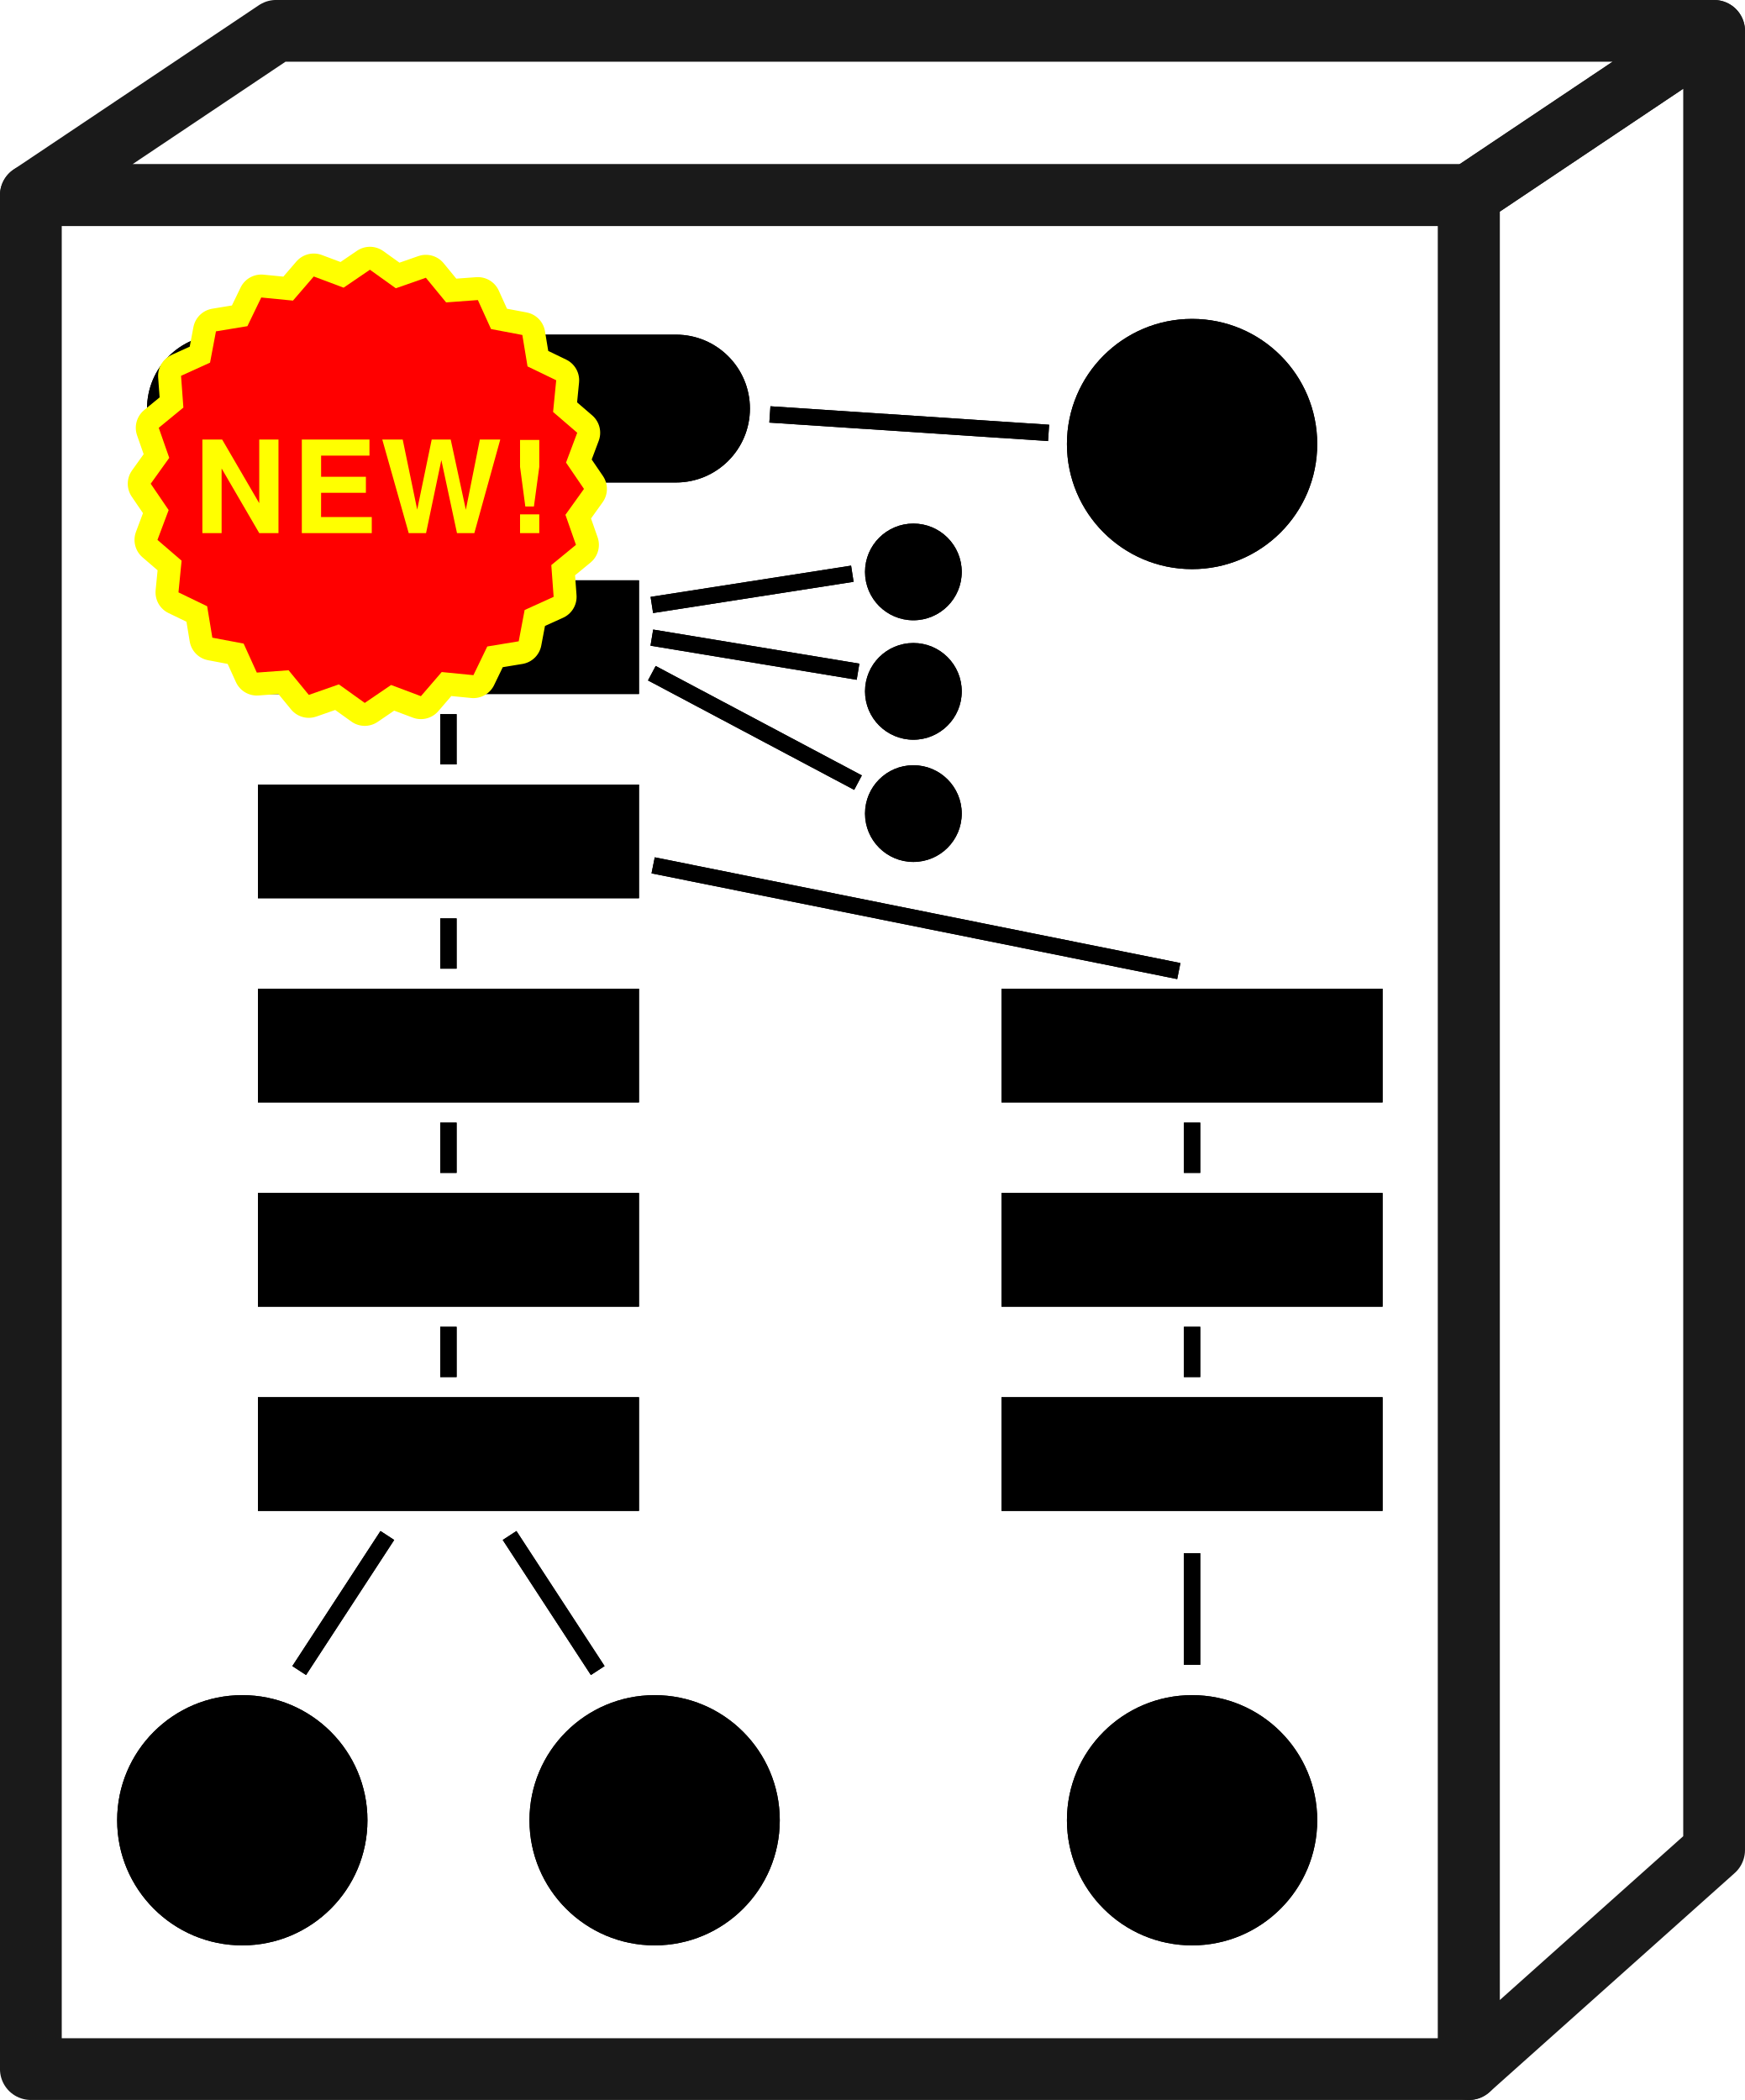
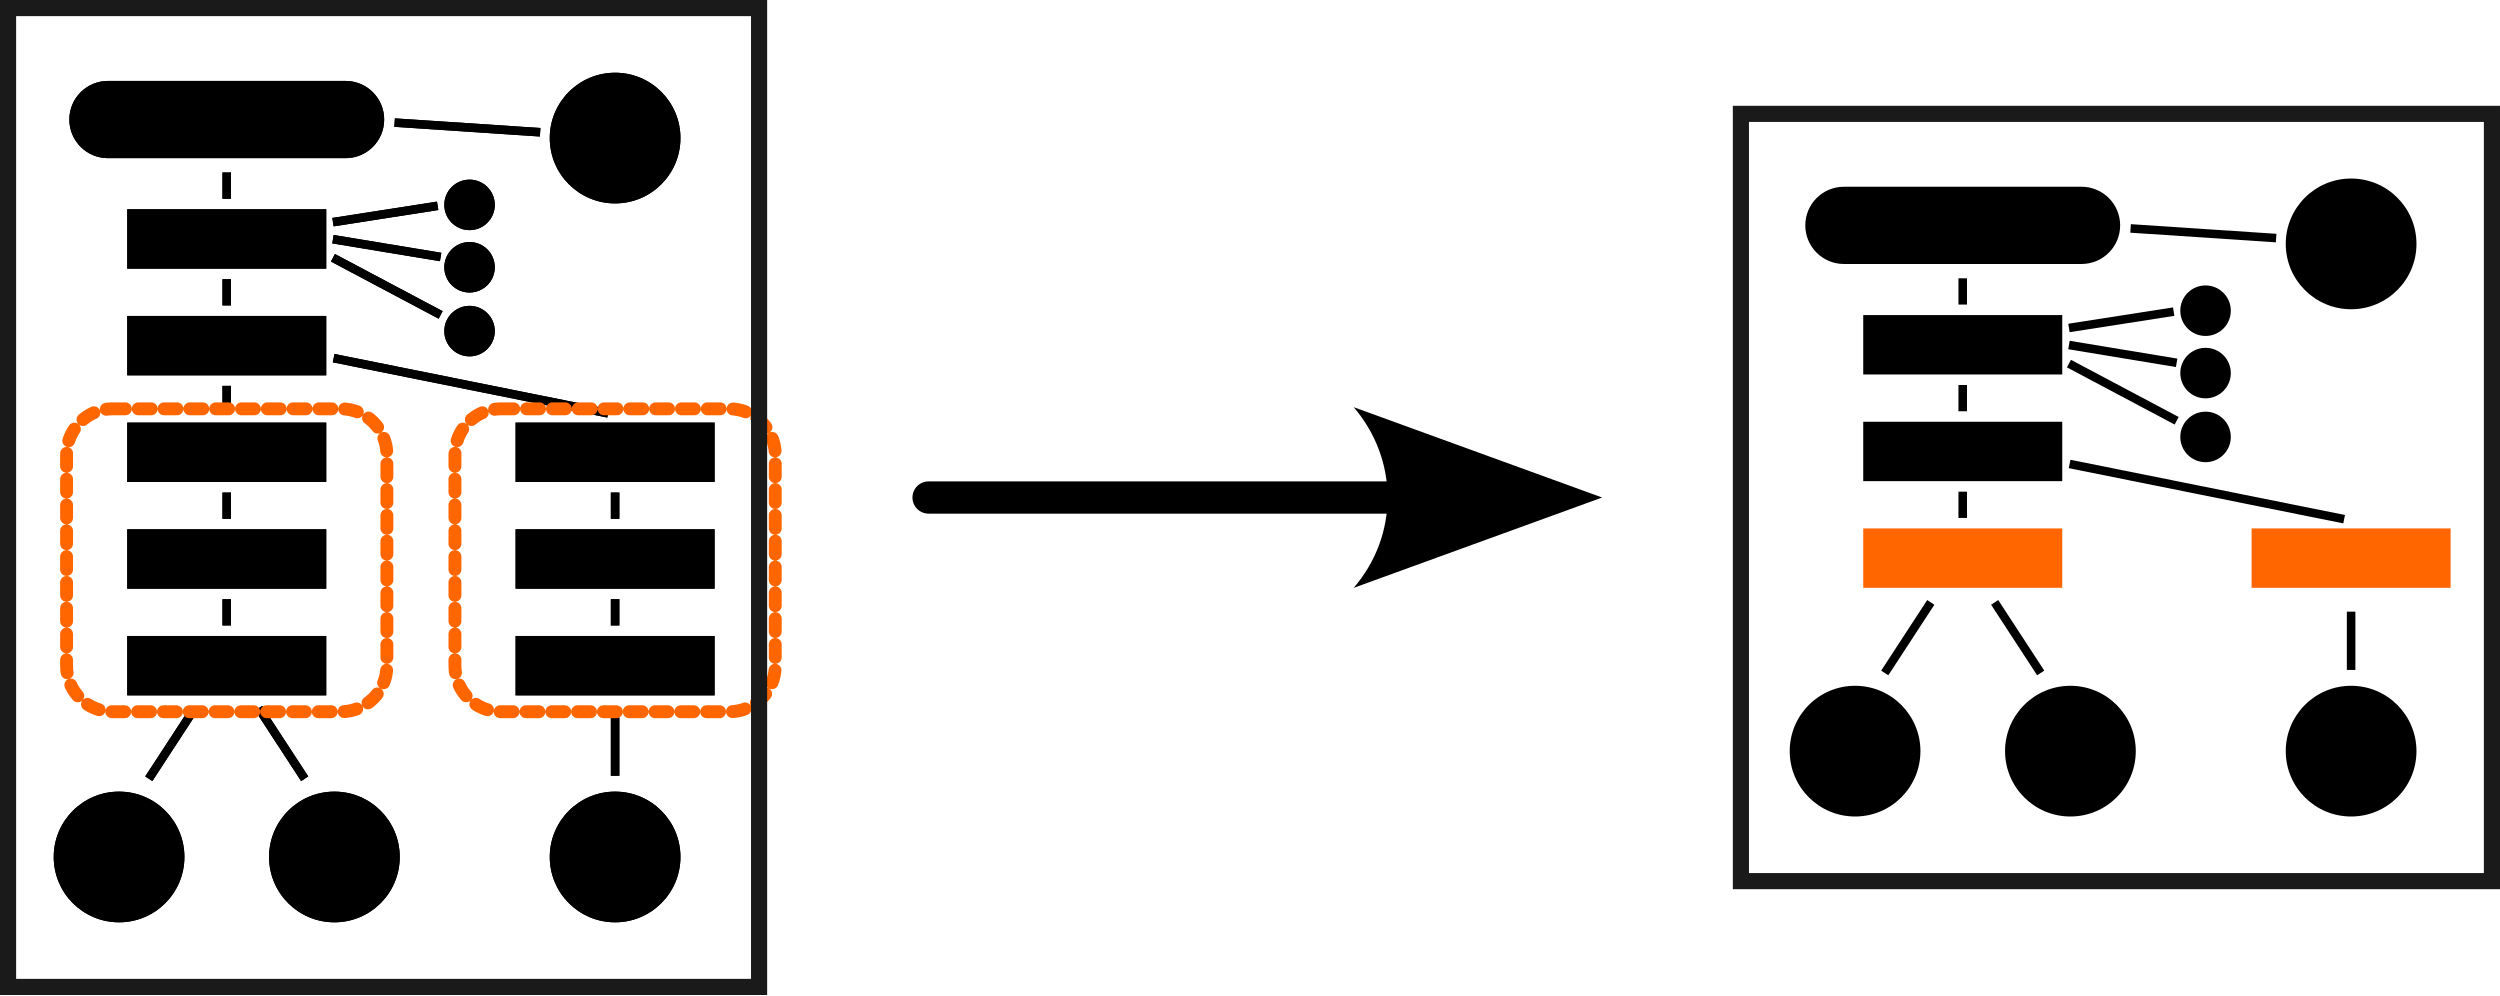
- <svg xmlns="http://www.w3.org/2000/svg" width="28.249mm" height="34.003mm" viewBox="0 0 28.249 34.003" version="1.1" id="svg1">
-   <defs id="defs1" />
-   <g id="layer1" transform="translate(-79.11041,-94.97153)">
-     <path style="fill:none;stroke:#1a1a1a;stroke-width:1;stroke-linecap:round;stroke-linejoin:round;stroke-dasharray:none;paint-order:markers stroke fill" d="M 79.61,98.131 V 128.474 H 102.89 V 98.131 Z" id="path147" />
-     <rect style="fill:#000000;stroke:none;stroke-width:1;stroke-linecap:round;stroke-linejoin:miter;stroke-dasharray:none;paint-order:markers stroke fill" id="rect156" width="9.76" height="2.394" x="81.491" y="100.39" ry="1.197" />
-     <rect style="fill:#000000;stroke:none;stroke-width:1;stroke-linecap:round;stroke-linejoin:miter;stroke-dasharray:none;paint-order:markers stroke fill" id="rect159" width="6.169" height="1.841" x="83.286" y="104.368" />
-     <rect style="fill:#000000;stroke:none;stroke-width:1;stroke-linecap:round;stroke-linejoin:miter;stroke-dasharray:none;paint-order:markers stroke fill" id="rect160" width="6.169" height="1.841" x="83.286" y="107.675" />
-     <circle style="fill:#000000;stroke:none;stroke-width:1;stroke-linecap:round;stroke-linejoin:miter;stroke-dasharray:none;paint-order:markers stroke fill" id="path162" cx="98.409" cy="124.445" r="2.026" />
-     <path style="fill:none;stroke:#000000;stroke-width:0.265px;stroke-linecap:butt;stroke-linejoin:miter;stroke-opacity:1" d="m 86.37,103.228 v 0.814" id="path166" />
-     <path style="fill:none;stroke:#000000;stroke-width:0.265px;stroke-linecap:butt;stroke-linejoin:miter;stroke-opacity:1" d="m 86.37,106.535 v 0.814" id="path167" />
-     <circle style="fill:#000000;stroke:none;stroke-width:1;stroke-linecap:round;stroke-linejoin:miter;stroke-dasharray:none;paint-order:markers stroke fill" id="circle170" cx="98.409" cy="102.161" r="2.026" />
-     <path style="fill:none;stroke:#000000;stroke-width:0.265px;stroke-linecap:butt;stroke-linejoin:miter;stroke-opacity:1" d="m 98.409,120.121 v 1.807" id="path171" />
-     <path style="fill:none;stroke:#000000;stroke-width:0.265px;stroke-linecap:butt;stroke-linejoin:miter;stroke-opacity:1" d="m 91.574,101.682 4.512,0.299" id="path172" />
-     <circle style="fill:#000000;stroke:none;stroke-width:1;stroke-linecap:round;stroke-linejoin:miter;stroke-dasharray:none;paint-order:markers stroke fill" id="circle172" cx="93.897" cy="104.232" r="0.783" />
-     <circle style="fill:#000000;stroke:none;stroke-width:1;stroke-linecap:round;stroke-linejoin:miter;stroke-dasharray:none;paint-order:markers stroke fill" id="circle173" cx="93.897" cy="106.166" r="0.783" />
-     <circle style="fill:#000000;stroke:none;stroke-width:1;stroke-linecap:round;stroke-linejoin:miter;stroke-dasharray:none;paint-order:markers stroke fill" id="circle174" cx="93.897" cy="108.145" r="0.783" />
-     <path style="fill:none;stroke:#000000;stroke-width:0.265px;stroke-linecap:butt;stroke-linejoin:miter;stroke-opacity:1" d="m 89.663,104.767 3.246,-0.506" id="path174" />
-     <path style="fill:none;stroke:#000000;stroke-width:0.265px;stroke-linecap:butt;stroke-linejoin:miter;stroke-opacity:1" d="m 89.663,105.296 3.338,0.552" id="path175" />
-     <path style="fill:none;stroke:#000000;stroke-width:0.265px;stroke-linecap:butt;stroke-linejoin:miter;stroke-opacity:1" d="m 89.663,105.872 3.338,1.772" id="path176" />
-     <path style="fill:none;stroke:#000000;stroke-width:0.265px;stroke-linecap:butt;stroke-linejoin:miter;stroke-opacity:1" d="m 89.684,108.983 8.51,1.712" id="path177" />
-     <rect style="fill:#000000;stroke:none;stroke-width:1;stroke-linecap:round;stroke-linejoin:miter;stroke-dasharray:none;paint-order:markers stroke fill" id="rect177" width="6.169" height="1.841" x="83.286" y="110.981" />
-     <rect style="fill:#000000;stroke:none;stroke-width:1;stroke-linecap:round;stroke-linejoin:miter;stroke-dasharray:none;paint-order:markers stroke fill" id="rect181" width="6.169" height="1.841" x="83.286" y="117.595" />
-     <path style="fill:none;stroke:#000000;stroke-width:0.265px;stroke-linecap:butt;stroke-linejoin:miter;stroke-opacity:1" d="m 86.37,113.149 v 0.814" id="path181" />
-     <rect style="fill:#000000;stroke:none;stroke-width:1;stroke-linecap:round;stroke-linejoin:miter;stroke-dasharray:none;paint-order:markers stroke fill" id="rect182" width="6.169" height="1.841" x="83.286" y="114.288" />
-     <path style="fill:none;stroke:#000000;stroke-width:0.265px;stroke-linecap:butt;stroke-linejoin:miter;stroke-opacity:1" d="m 86.37,116.455 v 0.814" id="path182" />
-     <circle style="fill:#000000;stroke:none;stroke-width:1;stroke-linecap:round;stroke-linejoin:miter;stroke-dasharray:none;paint-order:markers stroke fill" id="circle182" cx="83.033" cy="124.445" r="2.026" />
-     <circle style="fill:#000000;stroke:none;stroke-width:1;stroke-linecap:round;stroke-linejoin:miter;stroke-dasharray:none;paint-order:markers stroke fill" id="circle183" cx="89.708" cy="124.445" r="2.026" />
-     <path style="fill:none;stroke:#000000;stroke-width:0.265px;stroke-linecap:butt;stroke-linejoin:miter;stroke-opacity:1" d="m 83.954,122.021 1.427,-2.187" id="path183" />
-     <path style="fill:none;stroke:#000000;stroke-width:0.265px;stroke-linecap:butt;stroke-linejoin:miter;stroke-opacity:1" d="m 88.787,122.021 -1.427,-2.187" id="path184" />
-     <path style="fill:none;stroke:#000000;stroke-width:0.265px;stroke-linecap:butt;stroke-linejoin:miter;stroke-opacity:1" d="m 86.37,109.842 v 0.814" id="path185" />
-     <rect style="fill:#000000;stroke:none;stroke-width:1;stroke-linecap:round;stroke-linejoin:miter;stroke-dasharray:none;paint-order:markers stroke fill" id="rect185" width="6.169" height="1.841" x="95.324" y="110.981" />
-     <rect style="fill:#000000;stroke:none;stroke-width:1;stroke-linecap:round;stroke-linejoin:miter;stroke-dasharray:none;paint-order:markers stroke fill" id="rect186" width="6.169" height="1.841" x="95.324" y="117.595" />
-     <path style="fill:none;stroke:#000000;stroke-width:0.265px;stroke-linecap:butt;stroke-linejoin:miter;stroke-opacity:1" d="m 98.409,113.149 v 0.814" id="path186" />
-     <rect style="fill:#000000;stroke:none;stroke-width:1;stroke-linecap:round;stroke-linejoin:miter;stroke-dasharray:none;paint-order:markers stroke fill" id="rect187" width="6.169" height="1.841" x="95.324" y="114.288" />
-     <path style="fill:none;stroke:#000000;stroke-width:0.265px;stroke-linecap:butt;stroke-linejoin:miter;stroke-opacity:1" d="m 98.409,116.455 v 0.814" id="path187" />
-     <path style="fill:none;stroke:#1a1a1a;stroke-width:1;stroke-linecap:round;stroke-linejoin:round;stroke-dasharray:none;paint-order:markers stroke fill" d="m 79.61,98.131 3.97,-2.66 h 23.28 l -3.97,2.66 z" id="path1" />
-     <rect style="fill:#000000;stroke:none;stroke-width:1;stroke-linecap:round;stroke-linejoin:miter;stroke-dasharray:none;paint-order:markers stroke fill" id="rect1" width="9.76" height="2.394" x="81.491" y="100.39" ry="1.197" />
-     <rect style="fill:#000000;stroke:none;stroke-width:1;stroke-linecap:round;stroke-linejoin:miter;stroke-dasharray:none;paint-order:markers stroke fill" id="rect2" width="6.169" height="1.841" x="83.286" y="104.368" />
-     <rect style="fill:#000000;stroke:none;stroke-width:1;stroke-linecap:round;stroke-linejoin:miter;stroke-dasharray:none;paint-order:markers stroke fill" id="rect3" width="6.169" height="1.841" x="83.286" y="107.675" />
-     <circle style="fill:#000000;stroke:none;stroke-width:1;stroke-linecap:round;stroke-linejoin:miter;stroke-dasharray:none;paint-order:markers stroke fill" id="circle3" cx="98.409" cy="124.445" r="2.026" />
-     <path style="fill:none;stroke:#000000;stroke-width:0.265px;stroke-linecap:butt;stroke-linejoin:miter;stroke-opacity:1" d="m 86.37,103.228 v 0.814" id="path3" />
-     <path style="fill:none;stroke:#000000;stroke-width:0.265px;stroke-linecap:butt;stroke-linejoin:miter;stroke-opacity:1" d="m 86.37,106.535 v 0.814" id="path4" />
-     <circle style="fill:#000000;stroke:none;stroke-width:1;stroke-linecap:round;stroke-linejoin:miter;stroke-dasharray:none;paint-order:markers stroke fill" id="circle4" cx="98.409" cy="102.161" r="2.026" />
-     <path style="fill:none;stroke:#000000;stroke-width:0.265px;stroke-linecap:butt;stroke-linejoin:miter;stroke-opacity:1" d="m 98.409,120.121 v 1.807" id="path5" />
-     <path style="fill:none;stroke:#000000;stroke-width:0.265px;stroke-linecap:butt;stroke-linejoin:miter;stroke-opacity:1" d="m 91.574,101.682 4.512,0.299" id="path6" />
-     <circle style="fill:#000000;stroke:none;stroke-width:1;stroke-linecap:round;stroke-linejoin:miter;stroke-dasharray:none;paint-order:markers stroke fill" id="circle6" cx="93.897" cy="104.232" r="0.783" />
-     <circle style="fill:#000000;stroke:none;stroke-width:1;stroke-linecap:round;stroke-linejoin:miter;stroke-dasharray:none;paint-order:markers stroke fill" id="circle7" cx="93.897" cy="106.166" r="0.783" />
-     <circle style="fill:#000000;stroke:none;stroke-width:1;stroke-linecap:round;stroke-linejoin:miter;stroke-dasharray:none;paint-order:markers stroke fill" id="circle8" cx="93.897" cy="108.145" r="0.783" />
-     <path style="fill:none;stroke:#000000;stroke-width:0.265px;stroke-linecap:butt;stroke-linejoin:miter;stroke-opacity:1" d="m 89.663,104.767 3.246,-0.506" id="path8" />
-     <path style="fill:none;stroke:#000000;stroke-width:0.265px;stroke-linecap:butt;stroke-linejoin:miter;stroke-opacity:1" d="m 89.663,105.296 3.338,0.552" id="path9" />
-     <path style="fill:none;stroke:#000000;stroke-width:0.265px;stroke-linecap:butt;stroke-linejoin:miter;stroke-opacity:1" d="m 89.663,105.872 3.338,1.772" id="path10" />
-     <path style="fill:none;stroke:#000000;stroke-width:0.265px;stroke-linecap:butt;stroke-linejoin:miter;stroke-opacity:1" d="m 89.684,108.983 8.51,1.712" id="path11" />
-     <rect style="fill:#000000;stroke:none;stroke-width:1;stroke-linecap:round;stroke-linejoin:miter;stroke-dasharray:none;paint-order:markers stroke fill" id="rect11" width="6.169" height="1.841" x="83.286" y="110.981" />
-     <rect style="fill:#000000;stroke:none;stroke-width:1;stroke-linecap:round;stroke-linejoin:miter;stroke-dasharray:none;paint-order:markers stroke fill" id="rect12" width="6.169" height="1.841" x="83.286" y="117.595" />
-     <path style="fill:none;stroke:#000000;stroke-width:0.265px;stroke-linecap:butt;stroke-linejoin:miter;stroke-opacity:1" d="m 86.37,113.149 v 0.814" id="path12" />
-     <rect style="fill:#000000;stroke:none;stroke-width:1;stroke-linecap:round;stroke-linejoin:miter;stroke-dasharray:none;paint-order:markers stroke fill" id="rect13" width="6.169" height="1.841" x="83.286" y="114.288" />
-     <path style="fill:none;stroke:#000000;stroke-width:0.265px;stroke-linecap:butt;stroke-linejoin:miter;stroke-opacity:1" d="m 86.37,116.455 v 0.814" id="path13" />
-     <circle style="fill:#000000;stroke:none;stroke-width:1;stroke-linecap:round;stroke-linejoin:miter;stroke-dasharray:none;paint-order:markers stroke fill" id="circle13" cx="83.033" cy="124.445" r="2.026" />
-     <circle style="fill:#000000;stroke:none;stroke-width:1;stroke-linecap:round;stroke-linejoin:miter;stroke-dasharray:none;paint-order:markers stroke fill" id="circle14" cx="89.708" cy="124.445" r="2.026" />
-     <path style="fill:none;stroke:#000000;stroke-width:0.265px;stroke-linecap:butt;stroke-linejoin:miter;stroke-opacity:1" d="m 83.954,122.021 1.427,-2.187" id="path14" />
-     <path style="fill:none;stroke:#000000;stroke-width:0.265px;stroke-linecap:butt;stroke-linejoin:miter;stroke-opacity:1" d="m 88.787,122.021 -1.427,-2.187" id="path15" />
-     <path style="fill:none;stroke:#000000;stroke-width:0.265px;stroke-linecap:butt;stroke-linejoin:miter;stroke-opacity:1" d="m 86.37,109.842 v 0.814" id="path16" />
-     <rect style="fill:#000000;stroke:none;stroke-width:1;stroke-linecap:round;stroke-linejoin:miter;stroke-dasharray:none;paint-order:markers stroke fill" id="rect16" width="6.169" height="1.841" x="95.324" y="110.981" />
-     <rect style="fill:#000000;stroke:none;stroke-width:1;stroke-linecap:round;stroke-linejoin:miter;stroke-dasharray:none;paint-order:markers stroke fill" id="rect17" width="6.169" height="1.841" x="95.324" y="117.595" />
-     <path style="fill:none;stroke:#000000;stroke-width:0.265px;stroke-linecap:butt;stroke-linejoin:miter;stroke-opacity:1" d="m 98.409,113.149 v 0.814" id="path17" />
-     <rect style="fill:#000000;stroke:none;stroke-width:1;stroke-linecap:round;stroke-linejoin:miter;stroke-dasharray:none;paint-order:markers stroke fill" id="rect18" width="6.169" height="1.841" x="95.324" y="114.288" />
-     <path style="fill:none;stroke:#000000;stroke-width:0.265px;stroke-linecap:butt;stroke-linejoin:miter;stroke-opacity:1" d="m 98.409,116.455 v 0.814" id="path18" />
-     <path id="path38" style="fill:none;stroke:#1a1a1a;stroke-width:1;stroke-linecap:round;stroke-linejoin:round;stroke-dasharray:none;paint-order:markers stroke fill" d="m 106.86,95.472 -3.97,2.66 V 128.474 l 3.97,-3.547 z" />
-     <g id="g39" transform="matrix(0.742951,0,0,0.742951,12.50775,22.83211)">
-       <path style="fill:#ff0000;stroke:#ffff00;stroke-width:1;stroke-linecap:round;stroke-linejoin:round;stroke-miterlimit:3.9;stroke-dashoffset:4.762;paint-order:markers stroke fill" id="path39" d="m 100.059,103.638 0.287,0.632 0.682,0.129 0.113,0.685 0.625,0.302 -0.068,0.691 0.526,0.453 -0.244,0.65 0.391,0.574 -0.404,0.564 0.229,0.655 -0.537,0.441 0.051,0.692 -0.632,0.287 -0.129,0.682 -0.685,0.113 -0.302,0.625 -0.691,-0.068 -0.453,0.526 -0.65,-0.244 -0.574,0.391 -0.564,-0.404 -0.655,0.229 -0.441,-0.537 -0.692,0.051 -0.287,-0.632 -0.682,-0.129 -0.113,-0.685 -0.625,-0.302 0.068,-0.691 -0.526,-0.453 0.244,-0.65 -0.391,-0.574 0.404,-0.564 -0.229,-0.655 0.537,-0.441 -0.051,-0.692 0.632,-0.287 0.129,-0.682 0.685,-0.113 0.302,-0.625 0.691,0.068 0.453,-0.526 0.65,0.244 0.574,-0.391 0.564,0.404 0.655,-0.229 0.441,0.537 z" />
-       <path d="m 95.295,108.717 h 0.419 v -2.039 h -0.419 v 1.387 l -0.808,-1.387 h -0.431 v 2.039 h 0.419 V 107.308 Z m 1.348,-0.878 h 0.976 v -0.35 h -0.976 v -0.461 h 1.054 v -0.35 h -1.474 v 2.039 h 1.524 v -0.35 h -1.105 z m 3.339,0.878 0.565,-2.039 h -0.445 l -0.305,1.53 -0.33,-1.53 h -0.414 l -0.316,1.527 -0.316,-1.527 h -0.445 l 0.576,2.039 h 0.378 l 0.333,-1.591 0.341,1.591 z m 1.415,-2.03 h -0.419 v 0.587 l 0.115,0.864 h 0.187 l 0.117,-0.864 z m 0,1.622 h -0.419 v 0.408 h 0.419 z" id="text39" style="font-weight:600;font-size:2.796px;font-family:FreeSans;-inkscape-font-specification:'FreeSans Semi-Bold';text-align:center;letter-spacing:0.062px;text-anchor:middle;fill:#ffff00;stroke-width:0.466;stroke-linecap:round;stroke-linejoin:round;stroke-miterlimit:3.9;stroke-dashoffset:4.762;paint-order:markers stroke fill" aria-label="NEW!" />
+ <svg xmlns="http://www.w3.org/2000/svg" width="77.494mm" height="30.843mm" viewBox="0 0 77.494 30.843" version="1.1" id="svg1">
+   <defs id="defs1">
+     <marker style="overflow:visible" id="ConcaveTriangle" refX="0" refY="0" orient="auto-start-reverse" markerWidth="1" markerHeight="1" viewBox="0 0 1 1" preserveAspectRatio="xMidYMid">
+       <path transform="scale(0.7)" d="M -2,-4 9,0 -2,4 c 2,-2.33 2,-5.66 0,-8 z" style="fill:context-stroke;fill-rule:evenodd;stroke:none" id="path7" />
+     </marker>
+   </defs>
+   <g id="layer1" transform="translate(-79.3422,-97.88125)">
+     <path style="fill:none;stroke:#000000;stroke-width:1;stroke-linecap:round;stroke-linejoin:round;stroke-miterlimit:3.9;stroke-dasharray:none;stroke-dashoffset:0;marker-end:url(#ConcaveTriangle);paint-order:markers stroke fill" d="m 108.126,113.303 h 14.578" id="path78" />
+     <g id="g80">
+       <rect style="fill:#000000;stroke:none;stroke-width:1;stroke-linecap:round;stroke-linejoin:miter;stroke-dasharray:none;paint-order:markers stroke fill" id="rect156" width="9.76" height="2.394" x="81.491" y="100.39" ry="1.197" />
+       <rect style="fill:#000000;stroke:none;stroke-width:1;stroke-linecap:round;stroke-linejoin:miter;stroke-dasharray:none;paint-order:markers stroke fill" id="rect159" width="6.169" height="1.841" x="83.286" y="104.368" />
+       <rect style="fill:#000000;stroke:none;stroke-width:1;stroke-linecap:round;stroke-linejoin:miter;stroke-dasharray:none;paint-order:markers stroke fill" id="rect160" width="6.169" height="1.841" x="83.286" y="107.675" />
+       <circle style="fill:#000000;stroke:none;stroke-width:1;stroke-linecap:round;stroke-linejoin:miter;stroke-dasharray:none;paint-order:markers stroke fill" id="path162" cx="98.409" cy="124.445" r="2.026" />
+       <path style="fill:none;stroke:#000000;stroke-width:0.265px;stroke-linecap:butt;stroke-linejoin:miter;stroke-opacity:1" d="m 86.37,103.228 v 0.814" id="path166" />
+       <path style="fill:none;stroke:#000000;stroke-width:0.265px;stroke-linecap:butt;stroke-linejoin:miter;stroke-opacity:1" d="m 86.37,106.535 v 0.814" id="path167" />
+       <circle style="fill:#000000;stroke:none;stroke-width:1;stroke-linecap:round;stroke-linejoin:miter;stroke-dasharray:none;paint-order:markers stroke fill" id="circle170" cx="98.409" cy="102.161" r="2.026" />
+       <path style="fill:none;stroke:#000000;stroke-width:0.265px;stroke-linecap:butt;stroke-linejoin:miter;stroke-opacity:1" d="m 98.409,120.121 v 1.807" id="path171" />
+       <path style="fill:none;stroke:#000000;stroke-width:0.265px;stroke-linecap:butt;stroke-linejoin:miter;stroke-opacity:1" d="m 91.574,101.682 4.512,0.299" id="path172" />
+       <circle style="fill:#000000;stroke:none;stroke-width:1;stroke-linecap:round;stroke-linejoin:miter;stroke-dasharray:none;paint-order:markers stroke fill" id="circle172" cx="93.897" cy="104.232" r="0.783" />
+       <circle style="fill:#000000;stroke:none;stroke-width:1;stroke-linecap:round;stroke-linejoin:miter;stroke-dasharray:none;paint-order:markers stroke fill" id="circle173" cx="93.897" cy="106.166" r="0.783" />
+       <circle style="fill:#000000;stroke:none;stroke-width:1;stroke-linecap:round;stroke-linejoin:miter;stroke-dasharray:none;paint-order:markers stroke fill" id="circle174" cx="93.897" cy="108.145" r="0.783" />
+       <path style="fill:none;stroke:#000000;stroke-width:0.265px;stroke-linecap:butt;stroke-linejoin:miter;stroke-opacity:1" d="m 89.663,104.767 3.246,-0.506" id="path174" />
+       <path style="fill:none;stroke:#000000;stroke-width:0.265px;stroke-linecap:butt;stroke-linejoin:miter;stroke-opacity:1" d="m 89.663,105.296 3.338,0.552" id="path175" />
+       <path style="fill:none;stroke:#000000;stroke-width:0.265px;stroke-linecap:butt;stroke-linejoin:miter;stroke-opacity:1" d="m 89.663,105.872 3.338,1.772" id="path176" />
+       <path style="fill:none;stroke:#000000;stroke-width:0.265px;stroke-linecap:butt;stroke-linejoin:miter;stroke-opacity:1" d="m 89.684,108.983 8.51,1.712" id="path177" />
+       <rect style="fill:#000000;stroke:none;stroke-width:1;stroke-linecap:round;stroke-linejoin:miter;stroke-dasharray:none;paint-order:markers stroke fill" id="rect177" width="6.169" height="1.841" x="83.286" y="110.981" />
+       <rect style="fill:#000000;stroke:none;stroke-width:1;stroke-linecap:round;stroke-linejoin:miter;stroke-dasharray:none;paint-order:markers stroke fill" id="rect181" width="6.169" height="1.841" x="83.286" y="117.595" />
+       <path style="fill:none;stroke:#000000;stroke-width:0.265px;stroke-linecap:butt;stroke-linejoin:miter;stroke-opacity:1" d="m 86.37,113.149 v 0.814" id="path181" />
+       <rect style="fill:#000000;stroke:none;stroke-width:1;stroke-linecap:round;stroke-linejoin:miter;stroke-dasharray:none;paint-order:markers stroke fill" id="rect182" width="6.169" height="1.841" x="83.286" y="114.288" />
+       <path style="fill:none;stroke:#000000;stroke-width:0.265px;stroke-linecap:butt;stroke-linejoin:miter;stroke-opacity:1" d="m 86.37,116.455 v 0.814" id="path182" />
+       <circle style="fill:#000000;stroke:none;stroke-width:1;stroke-linecap:round;stroke-linejoin:miter;stroke-dasharray:none;paint-order:markers stroke fill" id="circle182" cx="83.033" cy="124.445" r="2.026" />
+       <circle style="fill:#000000;stroke:none;stroke-width:1;stroke-linecap:round;stroke-linejoin:miter;stroke-dasharray:none;paint-order:markers stroke fill" id="circle183" cx="89.708" cy="124.445" r="2.026" />
+       <path style="fill:none;stroke:#000000;stroke-width:0.265px;stroke-linecap:butt;stroke-linejoin:miter;stroke-opacity:1" d="m 83.954,122.021 1.427,-2.187" id="path183" />
+       <path style="fill:none;stroke:#000000;stroke-width:0.265px;stroke-linecap:butt;stroke-linejoin:miter;stroke-opacity:1" d="m 88.787,122.021 -1.427,-2.187" id="path184" />
+       <path style="fill:none;stroke:#000000;stroke-width:0.265px;stroke-linecap:butt;stroke-linejoin:miter;stroke-opacity:1" d="m 86.37,109.842 v 0.814" id="path185" />
+       <rect style="fill:#000000;stroke:none;stroke-width:1;stroke-linecap:round;stroke-linejoin:miter;stroke-dasharray:none;paint-order:markers stroke fill" id="rect185" width="6.169" height="1.841" x="95.324" y="110.981" />
+       <rect style="fill:#000000;stroke:none;stroke-width:1;stroke-linecap:round;stroke-linejoin:miter;stroke-dasharray:none;paint-order:markers stroke fill" id="rect186" width="6.169" height="1.841" x="95.324" y="117.595" />
+       <path style="fill:none;stroke:#000000;stroke-width:0.265px;stroke-linecap:butt;stroke-linejoin:miter;stroke-opacity:1" d="m 98.409,113.149 v 0.814" id="path186" />
+       <rect style="fill:#000000;stroke:none;stroke-width:1;stroke-linecap:round;stroke-linejoin:miter;stroke-dasharray:none;paint-order:markers stroke fill" id="rect187" width="6.169" height="1.841" x="95.324" y="114.288" />
+       <path style="fill:none;stroke:#000000;stroke-width:0.265px;stroke-linecap:butt;stroke-linejoin:miter;stroke-opacity:1" d="m 98.409,116.455 v 0.814" id="path187" />
+       <rect style="fill:#000000;stroke:none;stroke-width:1;stroke-linecap:round;stroke-linejoin:miter;stroke-dasharray:none;paint-order:markers stroke fill" id="rect1" width="9.76" height="2.394" x="81.491" y="100.39" ry="1.197" />
+       <rect style="fill:#000000;stroke:none;stroke-width:1;stroke-linecap:round;stroke-linejoin:miter;stroke-dasharray:none;paint-order:markers stroke fill" id="rect2" width="6.169" height="1.841" x="83.286" y="104.368" />
+       <rect style="fill:#000000;stroke:none;stroke-width:1;stroke-linecap:round;stroke-linejoin:miter;stroke-dasharray:none;paint-order:markers stroke fill" id="rect3" width="6.169" height="1.841" x="83.286" y="107.675" />
+       <circle style="fill:#000000;stroke:none;stroke-width:1;stroke-linecap:round;stroke-linejoin:miter;stroke-dasharray:none;paint-order:markers stroke fill" id="circle3" cx="98.409" cy="124.445" r="2.026" />
+       <path style="fill:none;stroke:#000000;stroke-width:0.265px;stroke-linecap:butt;stroke-linejoin:miter;stroke-opacity:1" d="m 86.37,103.228 v 0.814" id="path3" />
+       <path style="fill:none;stroke:#000000;stroke-width:0.265px;stroke-linecap:butt;stroke-linejoin:miter;stroke-opacity:1" d="m 86.37,106.535 v 0.814" id="path4" />
+       <circle style="fill:#000000;stroke:none;stroke-width:1;stroke-linecap:round;stroke-linejoin:miter;stroke-dasharray:none;paint-order:markers stroke fill" id="circle4" cx="98.409" cy="102.161" r="2.026" />
+       <path style="fill:none;stroke:#000000;stroke-width:0.265px;stroke-linecap:butt;stroke-linejoin:miter;stroke-opacity:1" d="m 98.409,120.121 v 1.807" id="path5" />
+       <path style="fill:none;stroke:#000000;stroke-width:0.265px;stroke-linecap:butt;stroke-linejoin:miter;stroke-opacity:1" d="m 91.574,101.682 4.512,0.299" id="path6" />
+       <circle style="fill:#000000;stroke:none;stroke-width:1;stroke-linecap:round;stroke-linejoin:miter;stroke-dasharray:none;paint-order:markers stroke fill" id="circle6" cx="93.897" cy="104.232" r="0.783" />
+       <circle style="fill:#000000;stroke:none;stroke-width:1;stroke-linecap:round;stroke-linejoin:miter;stroke-dasharray:none;paint-order:markers stroke fill" id="circle7" cx="93.897" cy="106.166" r="0.783" />
+       <circle style="fill:#000000;stroke:none;stroke-width:1;stroke-linecap:round;stroke-linejoin:miter;stroke-dasharray:none;paint-order:markers stroke fill" id="circle8" cx="93.897" cy="108.145" r="0.783" />
+       <path style="fill:none;stroke:#000000;stroke-width:0.265px;stroke-linecap:butt;stroke-linejoin:miter;stroke-opacity:1" d="m 89.663,104.767 3.246,-0.506" id="path8" />
+       <path style="fill:none;stroke:#000000;stroke-width:0.265px;stroke-linecap:butt;stroke-linejoin:miter;stroke-opacity:1" d="m 89.663,105.296 3.338,0.552" id="path9" />
+       <path style="fill:none;stroke:#000000;stroke-width:0.265px;stroke-linecap:butt;stroke-linejoin:miter;stroke-opacity:1" d="m 89.663,105.872 3.338,1.772" id="path10" />
+       <path style="fill:none;stroke:#000000;stroke-width:0.265px;stroke-linecap:butt;stroke-linejoin:miter;stroke-opacity:1" d="m 89.684,108.983 8.51,1.712" id="path11" />
+       <rect style="fill:#000000;stroke:none;stroke-width:1;stroke-linecap:round;stroke-linejoin:miter;stroke-dasharray:none;paint-order:markers stroke fill" id="rect11" width="6.169" height="1.841" x="83.286" y="110.981" />
+       <rect style="fill:#000000;stroke:none;stroke-width:1;stroke-linecap:round;stroke-linejoin:miter;stroke-dasharray:none;paint-order:markers stroke fill" id="rect12" width="6.169" height="1.841" x="83.286" y="117.595" />
+       <path style="fill:none;stroke:#000000;stroke-width:0.265px;stroke-linecap:butt;stroke-linejoin:miter;stroke-opacity:1" d="m 86.37,113.149 v 0.814" id="path12" />
+       <rect style="fill:#000000;stroke:none;stroke-width:1;stroke-linecap:round;stroke-linejoin:miter;stroke-dasharray:none;paint-order:markers stroke fill" id="rect13" width="6.169" height="1.841" x="83.286" y="114.288" />
+       <path style="fill:none;stroke:#000000;stroke-width:0.265px;stroke-linecap:butt;stroke-linejoin:miter;stroke-opacity:1" d="m 86.37,116.455 v 0.814" id="path13" />
+       <circle style="fill:#000000;stroke:none;stroke-width:1;stroke-linecap:round;stroke-linejoin:miter;stroke-dasharray:none;paint-order:markers stroke fill" id="circle13" cx="83.033" cy="124.445" r="2.026" />
+       <circle style="fill:#000000;stroke:none;stroke-width:1;stroke-linecap:round;stroke-linejoin:miter;stroke-dasharray:none;paint-order:markers stroke fill" id="circle14" cx="89.708" cy="124.445" r="2.026" />
+       <path style="fill:none;stroke:#000000;stroke-width:0.265px;stroke-linecap:butt;stroke-linejoin:miter;stroke-opacity:1" d="m 83.954,122.021 1.427,-2.187" id="path14" />
+       <path style="fill:none;stroke:#000000;stroke-width:0.265px;stroke-linecap:butt;stroke-linejoin:miter;stroke-opacity:1" d="m 88.787,122.021 -1.427,-2.187" id="path15" />
+       <path style="fill:none;stroke:#000000;stroke-width:0.265px;stroke-linecap:butt;stroke-linejoin:miter;stroke-opacity:1" d="m 86.37,109.842 v 0.814" id="path16" />
+       <rect style="fill:#000000;stroke:none;stroke-width:1;stroke-linecap:round;stroke-linejoin:miter;stroke-dasharray:none;paint-order:markers stroke fill" id="rect16" width="6.169" height="1.841" x="95.324" y="110.981" />
+       <rect style="fill:#000000;stroke:none;stroke-width:1;stroke-linecap:round;stroke-linejoin:miter;stroke-dasharray:none;paint-order:markers stroke fill" id="rect17" width="6.169" height="1.841" x="95.324" y="117.595" />
+       <path style="fill:none;stroke:#000000;stroke-width:0.265px;stroke-linecap:butt;stroke-linejoin:miter;stroke-opacity:1" d="m 98.409,113.149 v 0.814" id="path17" />
+       <rect style="fill:#000000;stroke:none;stroke-width:1;stroke-linecap:round;stroke-linejoin:miter;stroke-dasharray:none;paint-order:markers stroke fill" id="rect18" width="6.169" height="1.841" x="95.324" y="114.288" />
+       <path style="fill:none;stroke:#000000;stroke-width:0.265px;stroke-linecap:butt;stroke-linejoin:miter;stroke-opacity:1" d="m 98.409,116.455 v 0.814" id="path18" />
+       <rect style="fill:none;stroke:#ff6600;stroke-width:0.4;stroke-linecap:round;stroke-linejoin:round;stroke-miterlimit:3.9;stroke-dasharray:0.4, 0.4;stroke-dashoffset:0;paint-order:markers stroke fill" id="rect39" width="9.929" height="9.389" x="93.444" y="110.554" ry="1.422" />
+       <rect style="fill:none;stroke:#ff6600;stroke-width:0.4;stroke-linecap:round;stroke-linejoin:round;stroke-miterlimit:3.9;stroke-dasharray:0.4, 0.4;stroke-dashoffset:0;paint-order:markers stroke fill" id="rect40" width="9.929" height="9.389" x="81.406" y="110.554" ry="1.422" />
+       <path style="fill:none;stroke:#1a1a1a;stroke-width:0.5;stroke-linecap:round;stroke-linejoin:miter;stroke-dasharray:none;paint-order:markers stroke fill" d="M 79.592,98.131 V 128.474 H 102.872 V 98.131 Z" id="path147" />
+     </g>
+     <g id="g79" transform="translate(0,3.279985)">
+       <rect style="fill:#000000;stroke:none;stroke-width:1;stroke-linecap:round;stroke-linejoin:miter;stroke-dasharray:none;paint-order:markers stroke fill" id="rect41" width="9.76" height="2.394" x="135.302" y="100.39" ry="1.197" />
+       <rect style="fill:#000000;stroke:none;stroke-width:1;stroke-linecap:round;stroke-linejoin:miter;stroke-dasharray:none;paint-order:markers stroke fill" id="rect42" width="6.169" height="1.841" x="137.098" y="104.368" />
+       <rect style="fill:#000000;stroke:none;stroke-width:1;stroke-linecap:round;stroke-linejoin:miter;stroke-dasharray:none;paint-order:markers stroke fill" id="rect43" width="6.169" height="1.841" x="137.098" y="107.675" />
+       <circle style="fill:#000000;stroke:none;stroke-width:1;stroke-linecap:round;stroke-linejoin:miter;stroke-dasharray:none;paint-order:markers stroke fill" id="circle43" cx="152.221" cy="117.885" r="2.026" />
+       <path style="fill:none;stroke:#000000;stroke-width:0.265px;stroke-linecap:butt;stroke-linejoin:miter;stroke-opacity:1" d="m 140.182,103.228 v 0.814" id="path43" />
+       <path style="fill:none;stroke:#000000;stroke-width:0.265px;stroke-linecap:butt;stroke-linejoin:miter;stroke-opacity:1" d="m 140.182,106.535 v 0.814" id="path44" />
+       <circle style="fill:#000000;stroke:none;stroke-width:1;stroke-linecap:round;stroke-linejoin:miter;stroke-dasharray:none;paint-order:markers stroke fill" id="circle44" cx="152.221" cy="102.161" r="2.026" />
+       <path style="fill:none;stroke:#000000;stroke-width:0.265px;stroke-linecap:butt;stroke-linejoin:miter;stroke-opacity:1" d="m 152.221,113.561 v 1.807" id="path45" />
+       <path style="fill:none;stroke:#000000;stroke-width:0.265px;stroke-linecap:butt;stroke-linejoin:miter;stroke-opacity:1" d="m 145.385,101.682 4.512,0.299" id="path46" />
+       <circle style="fill:#000000;stroke:none;stroke-width:1;stroke-linecap:round;stroke-linejoin:miter;stroke-dasharray:none;paint-order:markers stroke fill" id="circle46" cx="147.709" cy="104.232" r="0.783" />
+       <circle style="fill:#000000;stroke:none;stroke-width:1;stroke-linecap:round;stroke-linejoin:miter;stroke-dasharray:none;paint-order:markers stroke fill" id="circle47" cx="147.709" cy="106.166" r="0.783" />
+       <circle style="fill:#000000;stroke:none;stroke-width:1;stroke-linecap:round;stroke-linejoin:miter;stroke-dasharray:none;paint-order:markers stroke fill" id="circle48" cx="147.709" cy="108.145" r="0.783" />
+       <path style="fill:none;stroke:#000000;stroke-width:0.265px;stroke-linecap:butt;stroke-linejoin:miter;stroke-opacity:1" d="m 143.475,104.767 3.246,-0.506" id="path48" />
+       <path style="fill:none;stroke:#000000;stroke-width:0.265px;stroke-linecap:butt;stroke-linejoin:miter;stroke-opacity:1" d="m 143.475,105.296 3.338,0.552" id="path49" />
+       <path style="fill:none;stroke:#000000;stroke-width:0.265px;stroke-linecap:butt;stroke-linejoin:miter;stroke-opacity:1" d="m 143.475,105.872 3.338,1.772" id="path50" />
+       <path style="fill:none;stroke:#000000;stroke-width:0.265px;stroke-linecap:butt;stroke-linejoin:miter;stroke-opacity:1" d="m 143.495,108.983 8.51,1.712" id="path51" />
+       <rect style="fill:#ff6600;fill-opacity:1;stroke:none;stroke-width:1;stroke-linecap:round;stroke-linejoin:miter;stroke-dasharray:none;paint-order:markers stroke fill" id="rect51" width="6.169" height="1.841" x="137.098" y="110.981" />
+       <circle style="fill:#000000;stroke:none;stroke-width:1;stroke-linecap:round;stroke-linejoin:miter;stroke-dasharray:none;paint-order:markers stroke fill" id="circle53" cx="136.845" cy="117.885" r="2.026" />
+       <circle style="fill:#000000;stroke:none;stroke-width:1;stroke-linecap:round;stroke-linejoin:miter;stroke-dasharray:none;paint-order:markers stroke fill" id="circle54" cx="143.52" cy="117.885" r="2.026" />
+       <path style="fill:none;stroke:#000000;stroke-width:0.265px;stroke-linecap:butt;stroke-linejoin:miter;stroke-opacity:1" d="m 137.765,115.461 1.427,-2.187" id="path54" />
+       <path style="fill:none;stroke:#000000;stroke-width:0.265px;stroke-linecap:butt;stroke-linejoin:miter;stroke-opacity:1" d="m 142.599,115.461 -1.427,-2.187" id="path55" />
+       <path style="fill:none;stroke:#000000;stroke-width:0.265px;stroke-linecap:butt;stroke-linejoin:miter;stroke-opacity:1" d="m 140.182,109.842 v 0.814" id="path56" />
+       <rect style="fill:#ff6600;fill-opacity:1;stroke:none;stroke-width:1;stroke-linecap:round;stroke-linejoin:miter;stroke-dasharray:none;paint-order:markers stroke fill" id="rect56" width="6.169" height="1.841" x="149.136" y="110.981" />
+       <path style="fill:none;stroke:#1a1a1a;stroke-width:0.5;stroke-linecap:round;stroke-linejoin:miter;stroke-dasharray:none;paint-order:markers stroke fill" d="m 133.306,98.131 v 23.783 h 23.28 V 98.131 Z" id="path79" />
    </g>
  </g>
</svg>
